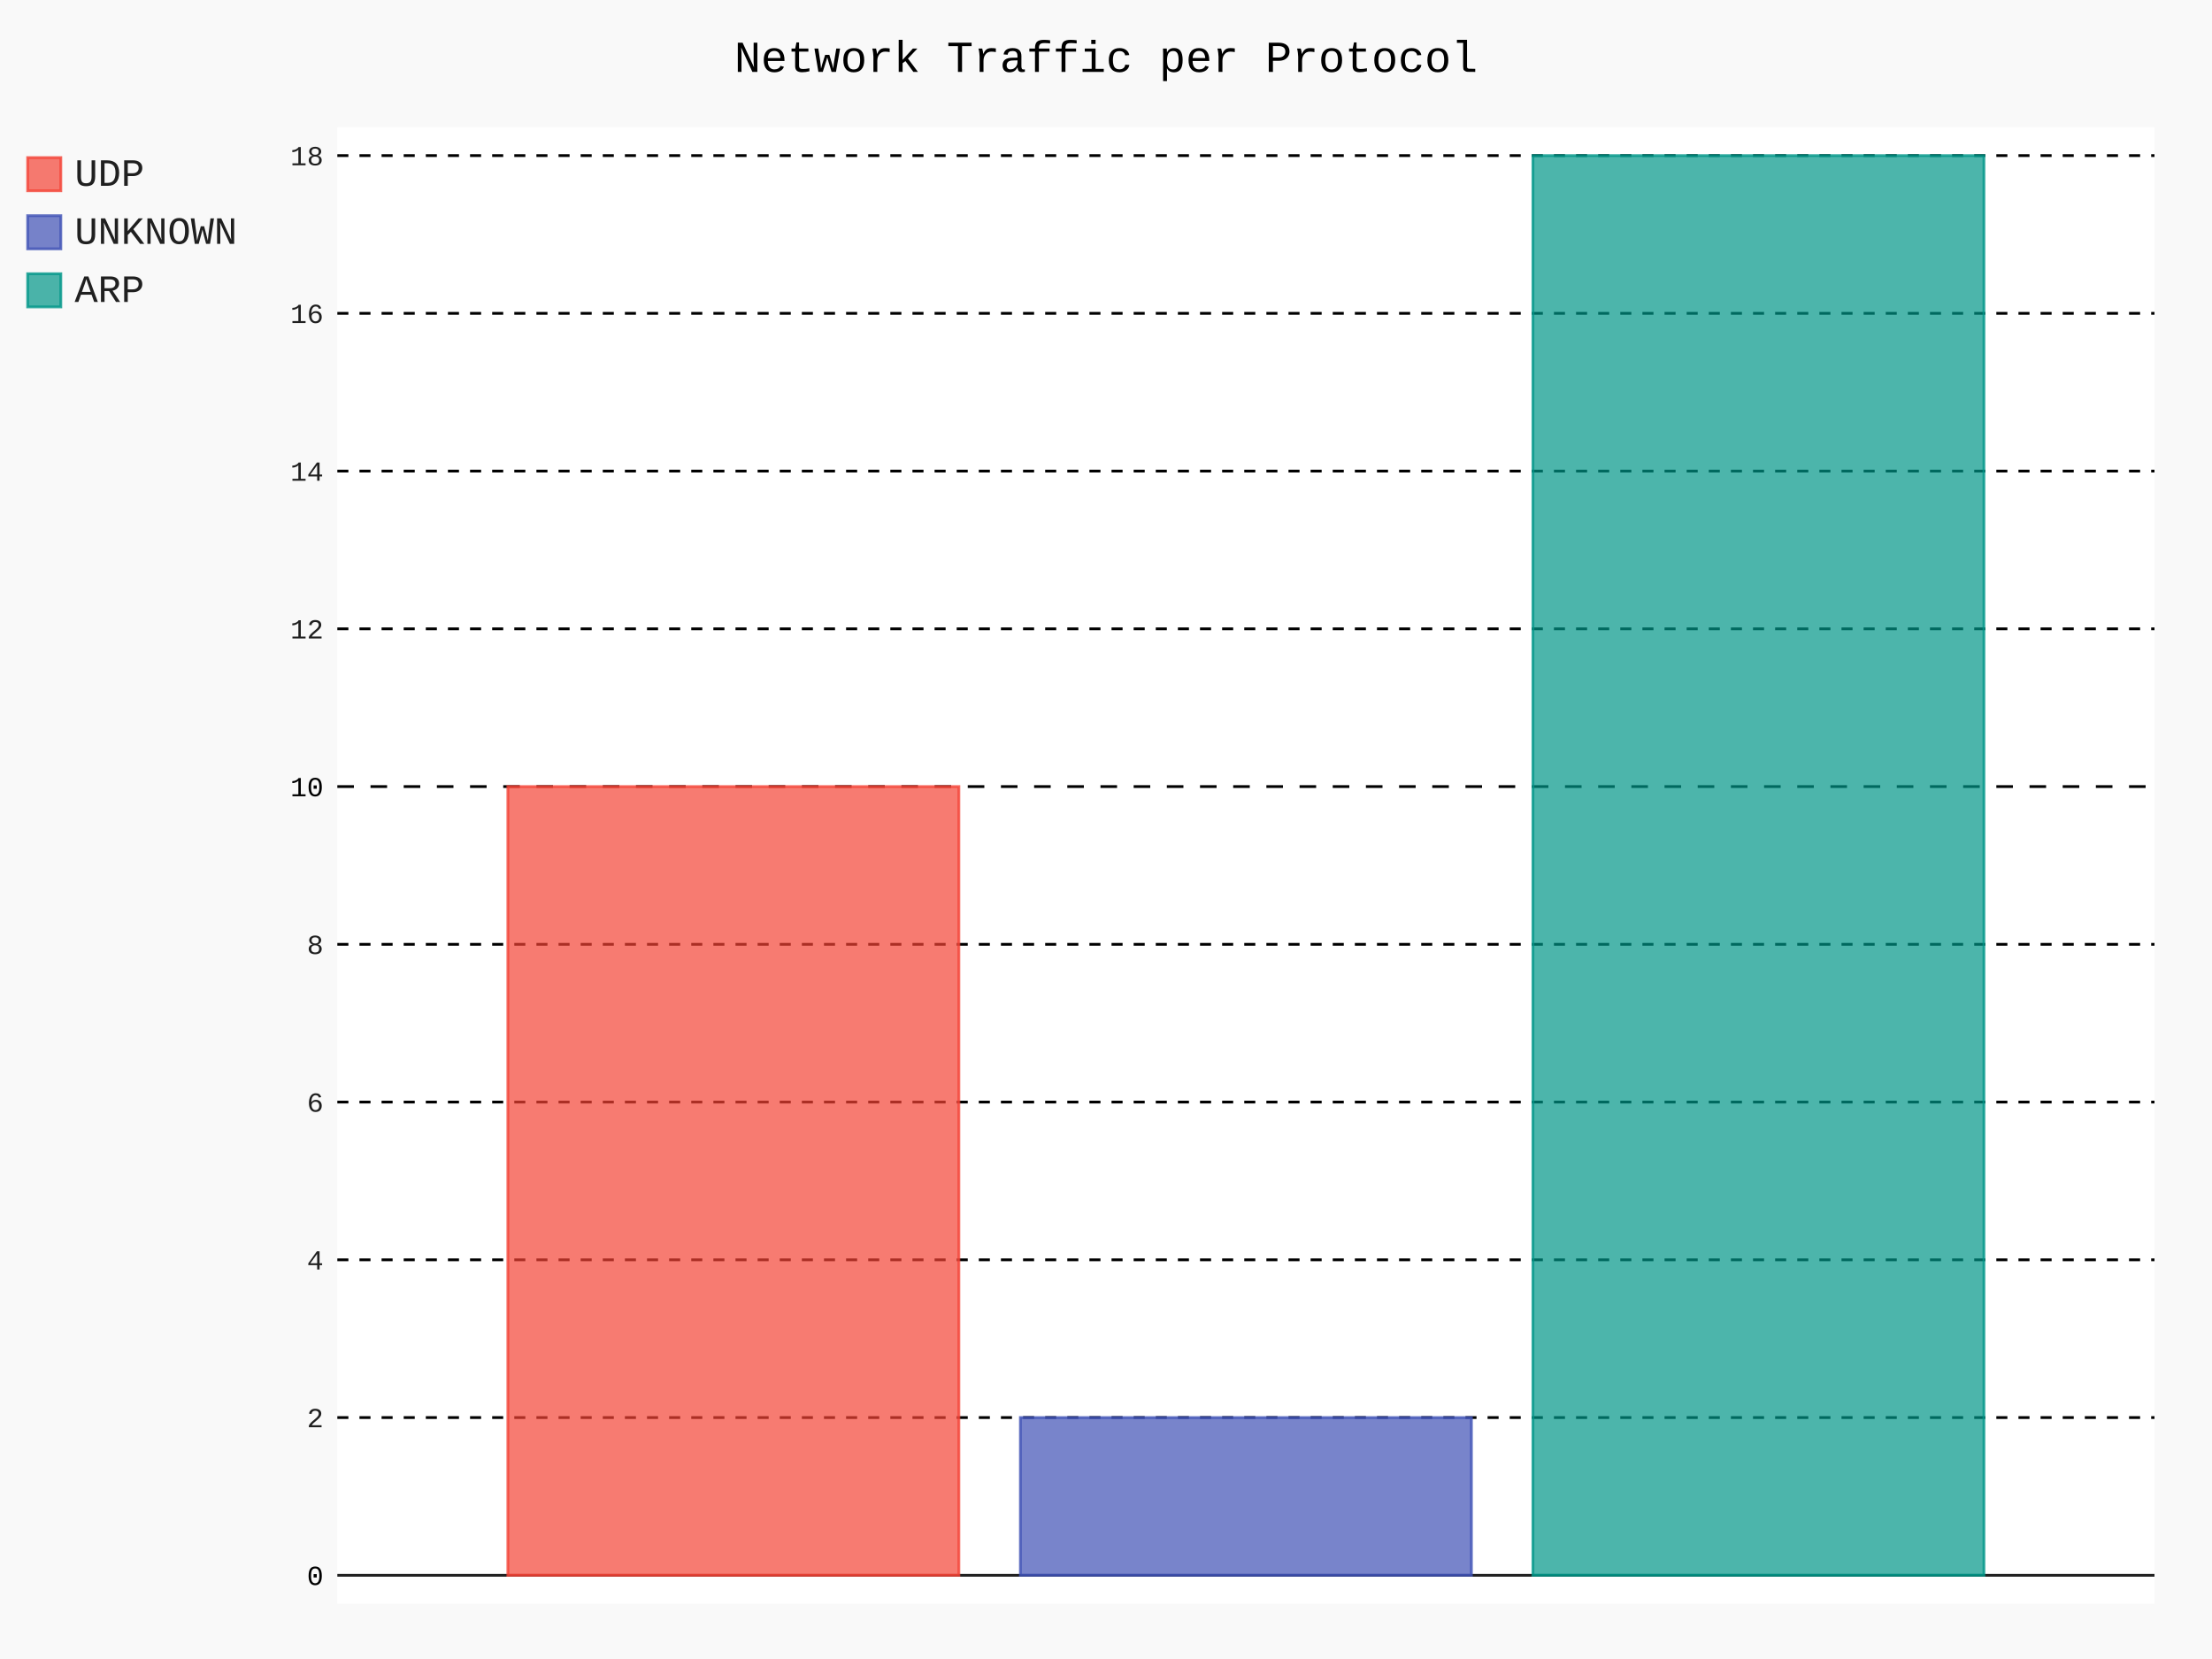
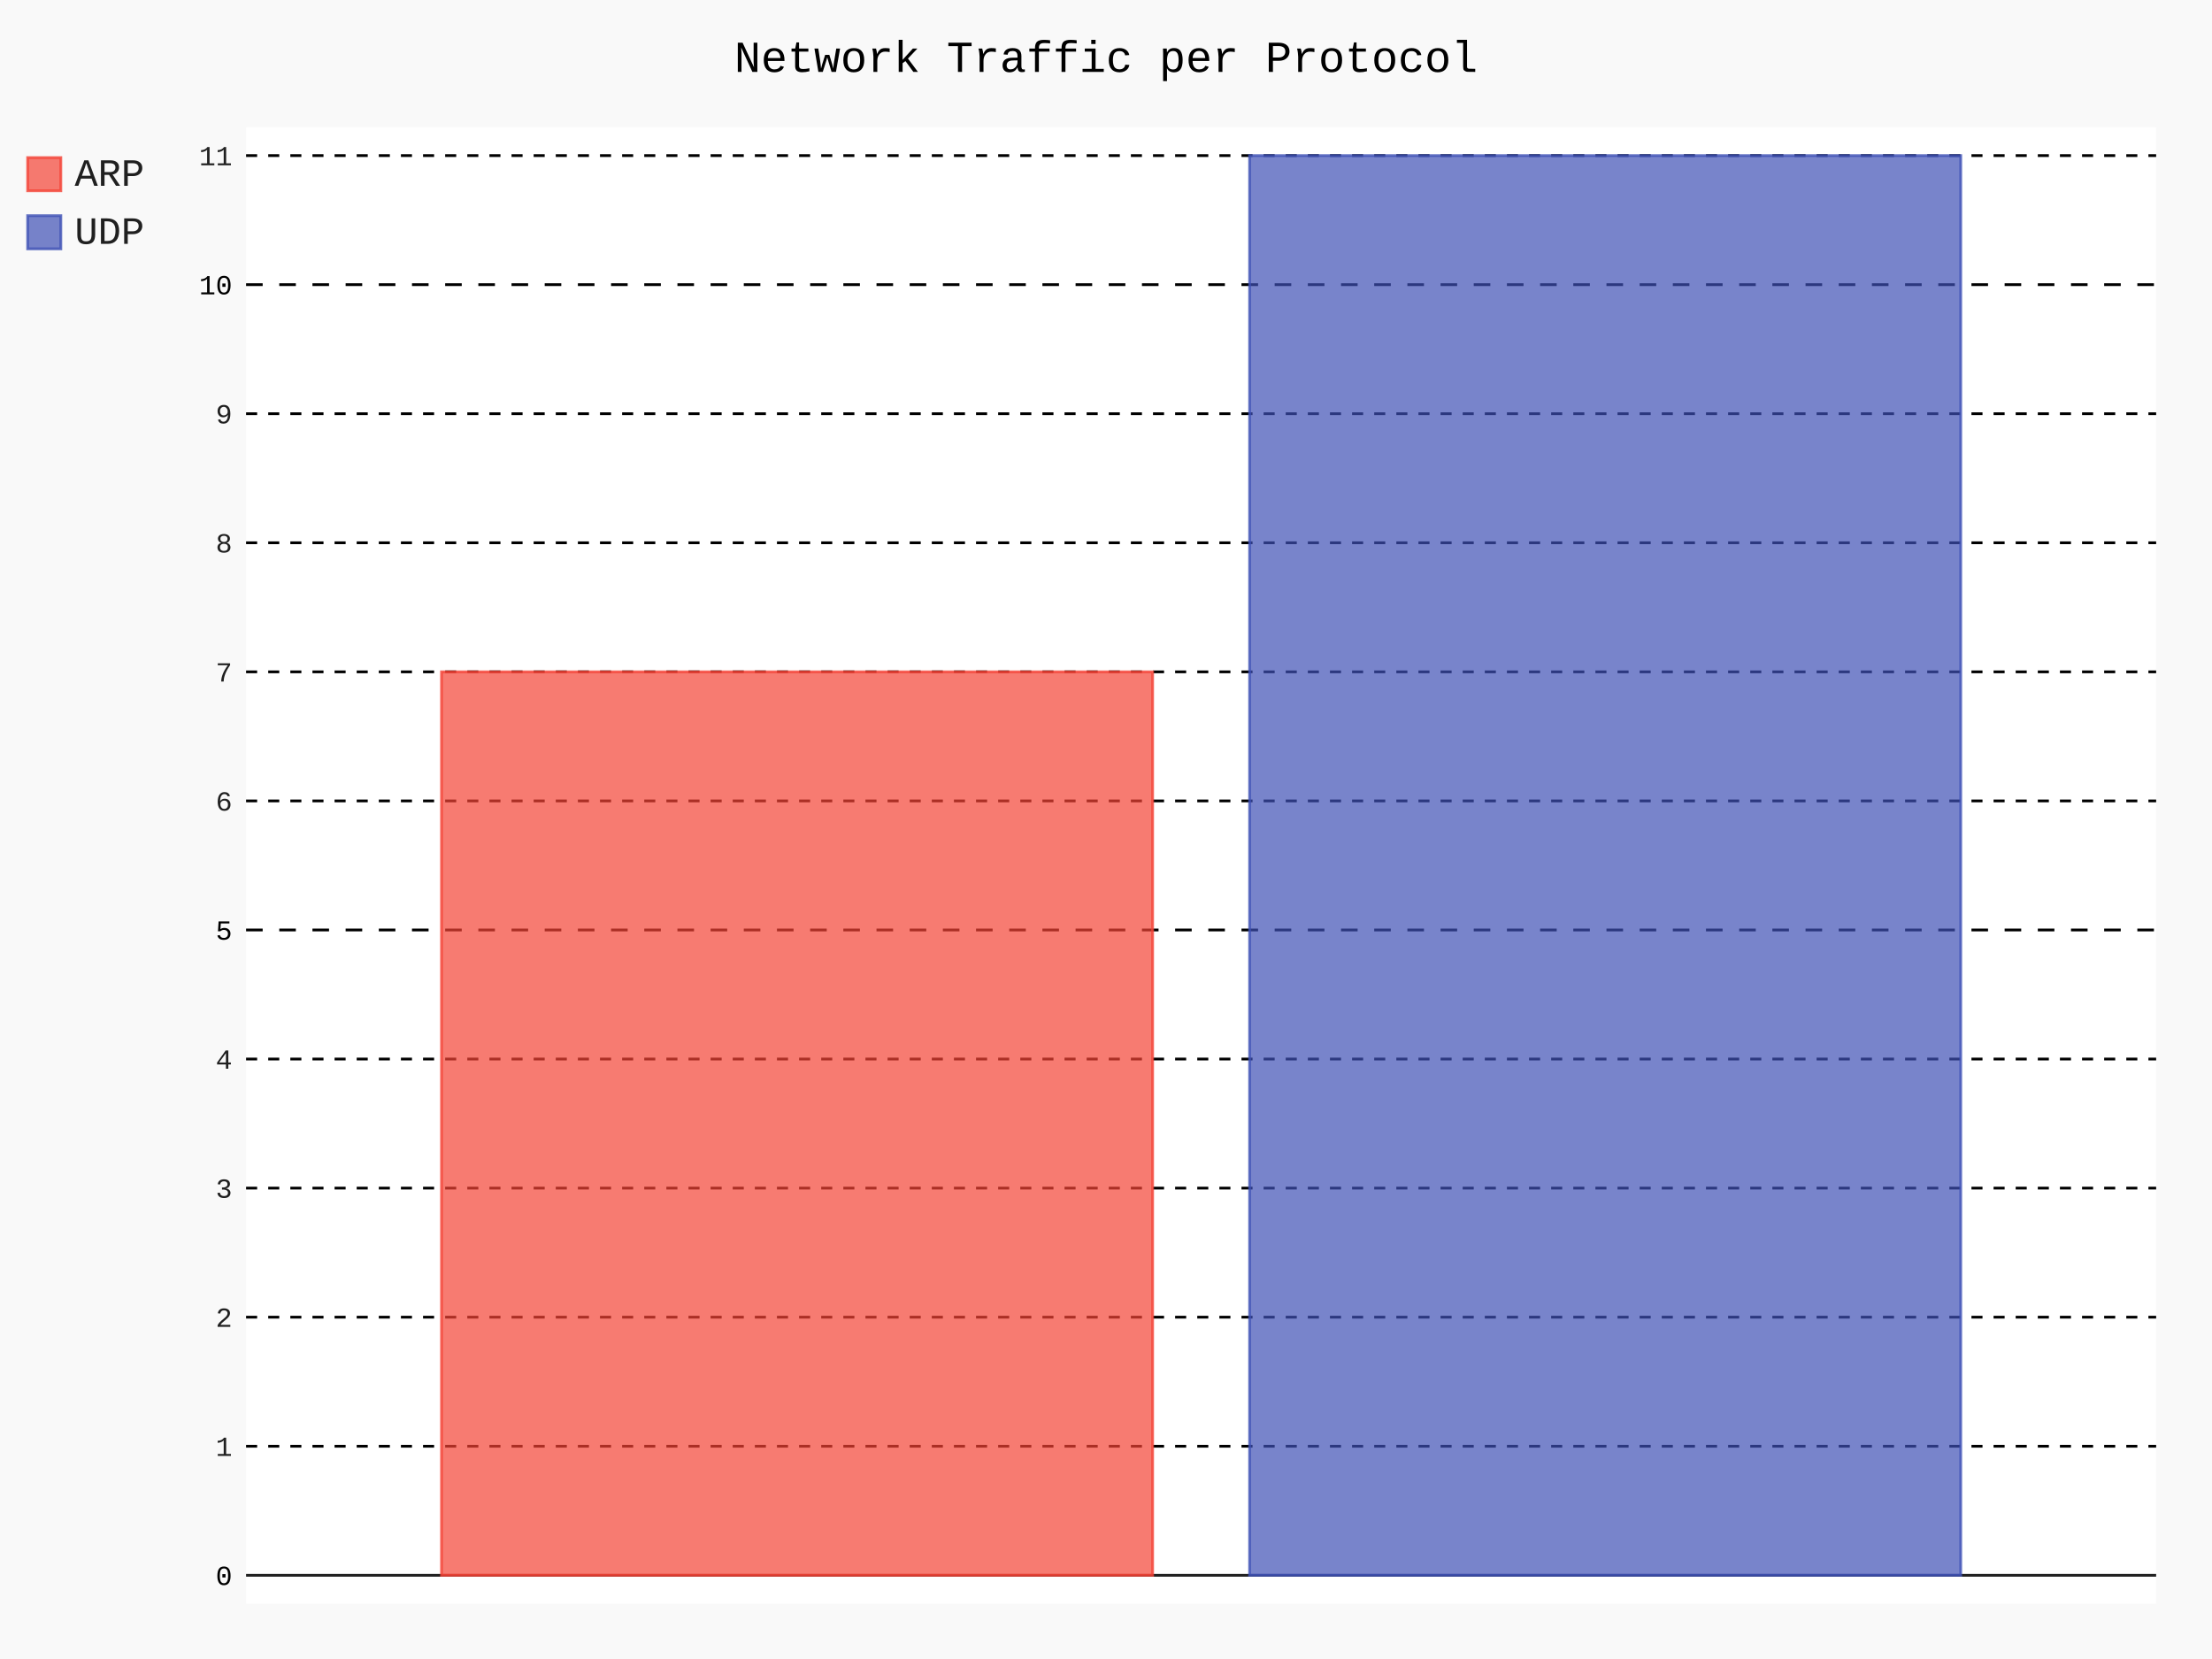
- <svg xmlns="http://www.w3.org/2000/svg" id="chart-94d55283-f554-4b05-9c9e-a68776d486fb" class="pygal-chart" viewBox="0 0 800 600">
+ <svg xmlns="http://www.w3.org/2000/svg" id="chart-f9252aae-7177-4cb1-92ff-c40a94a2dbd6" class="pygal-chart" viewBox="0 0 800 600">
  <defs>
-     <style type="text/css">#chart-94d55283-f554-4b05-9c9e-a68776d486fb{-webkit-user-select:none;-webkit-font-smoothing:antialiased;font-family:Consolas,"Liberation Mono",Menlo,Courier,monospace}#chart-94d55283-f554-4b05-9c9e-a68776d486fb .title{font-family:Consolas,"Liberation Mono",Menlo,Courier,monospace;font-size:16px}#chart-94d55283-f554-4b05-9c9e-a68776d486fb .legends .legend text{font-family:Consolas,"Liberation Mono",Menlo,Courier,monospace;font-size:14px}#chart-94d55283-f554-4b05-9c9e-a68776d486fb .axis text{font-family:Consolas,"Liberation Mono",Menlo,Courier,monospace;font-size:10px}#chart-94d55283-f554-4b05-9c9e-a68776d486fb .axis text.major{font-family:Consolas,"Liberation Mono",Menlo,Courier,monospace;font-size:10px}#chart-94d55283-f554-4b05-9c9e-a68776d486fb .text-overlay text.value{font-family:Consolas,"Liberation Mono",Menlo,Courier,monospace;font-size:16px}#chart-94d55283-f554-4b05-9c9e-a68776d486fb .text-overlay text.label{font-family:Consolas,"Liberation Mono",Menlo,Courier,monospace;font-size:10px}#chart-94d55283-f554-4b05-9c9e-a68776d486fb .tooltip{font-family:Consolas,"Liberation Mono",Menlo,Courier,monospace;font-size:14px}#chart-94d55283-f554-4b05-9c9e-a68776d486fb text.no_data{font-family:Consolas,"Liberation Mono",Menlo,Courier,monospace;font-size:64px}
- #chart-94d55283-f554-4b05-9c9e-a68776d486fb{background-color:rgba(249,249,249,1)}#chart-94d55283-f554-4b05-9c9e-a68776d486fb path,#chart-94d55283-f554-4b05-9c9e-a68776d486fb line,#chart-94d55283-f554-4b05-9c9e-a68776d486fb rect,#chart-94d55283-f554-4b05-9c9e-a68776d486fb circle{-webkit-transition:150ms;-moz-transition:150ms;transition:150ms}#chart-94d55283-f554-4b05-9c9e-a68776d486fb .graph &gt; .background{fill:rgba(249,249,249,1)}#chart-94d55283-f554-4b05-9c9e-a68776d486fb .plot &gt; .background{fill:rgba(255,255,255,1)}#chart-94d55283-f554-4b05-9c9e-a68776d486fb .graph{fill:rgba(0,0,0,.87)}#chart-94d55283-f554-4b05-9c9e-a68776d486fb text.no_data{fill:rgba(0,0,0,1)}#chart-94d55283-f554-4b05-9c9e-a68776d486fb .title{fill:rgba(0,0,0,1)}#chart-94d55283-f554-4b05-9c9e-a68776d486fb .legends .legend text{fill:rgba(0,0,0,.87)}#chart-94d55283-f554-4b05-9c9e-a68776d486fb .legends .legend:hover text{fill:rgba(0,0,0,1)}#chart-94d55283-f554-4b05-9c9e-a68776d486fb .axis .line{stroke:rgba(0,0,0,1)}#chart-94d55283-f554-4b05-9c9e-a68776d486fb .axis .guide.line{stroke:rgba(0,0,0,.54)}#chart-94d55283-f554-4b05-9c9e-a68776d486fb .axis .major.line{stroke:rgba(0,0,0,.87)}#chart-94d55283-f554-4b05-9c9e-a68776d486fb .axis text.major{fill:rgba(0,0,0,1)}#chart-94d55283-f554-4b05-9c9e-a68776d486fb .axis.y .guides:hover .guide.line,#chart-94d55283-f554-4b05-9c9e-a68776d486fb .line-graph .axis.x .guides:hover .guide.line,#chart-94d55283-f554-4b05-9c9e-a68776d486fb .stackedline-graph .axis.x .guides:hover .guide.line,#chart-94d55283-f554-4b05-9c9e-a68776d486fb .xy-graph .axis.x .guides:hover .guide.line{stroke:rgba(0,0,0,1)}#chart-94d55283-f554-4b05-9c9e-a68776d486fb .axis .guides:hover text{fill:rgba(0,0,0,1)}#chart-94d55283-f554-4b05-9c9e-a68776d486fb .reactive{fill-opacity:.7;stroke-opacity:.8;stroke-width:1}#chart-94d55283-f554-4b05-9c9e-a68776d486fb .ci{stroke:rgba(0,0,0,.87)}#chart-94d55283-f554-4b05-9c9e-a68776d486fb .reactive.active,#chart-94d55283-f554-4b05-9c9e-a68776d486fb .active .reactive{fill-opacity:.8;stroke-opacity:.9;stroke-width:4}#chart-94d55283-f554-4b05-9c9e-a68776d486fb .ci .reactive.active{stroke-width:1.5}#chart-94d55283-f554-4b05-9c9e-a68776d486fb .series text{fill:rgba(0,0,0,1)}#chart-94d55283-f554-4b05-9c9e-a68776d486fb .tooltip rect{fill:rgba(255,255,255,1);stroke:rgba(0,0,0,1);-webkit-transition:opacity 150ms;-moz-transition:opacity 150ms;transition:opacity 150ms}#chart-94d55283-f554-4b05-9c9e-a68776d486fb .tooltip .label{fill:rgba(0,0,0,.87)}#chart-94d55283-f554-4b05-9c9e-a68776d486fb .tooltip .label{fill:rgba(0,0,0,.87)}#chart-94d55283-f554-4b05-9c9e-a68776d486fb .tooltip .legend{font-size:.8em;fill:rgba(0,0,0,.54)}#chart-94d55283-f554-4b05-9c9e-a68776d486fb .tooltip .x_label{font-size:.6em;fill:rgba(0,0,0,1)}#chart-94d55283-f554-4b05-9c9e-a68776d486fb .tooltip .xlink{font-size:.5em;text-decoration:underline}#chart-94d55283-f554-4b05-9c9e-a68776d486fb .tooltip .value{font-size:1.5em}#chart-94d55283-f554-4b05-9c9e-a68776d486fb .bound{font-size:.5em}#chart-94d55283-f554-4b05-9c9e-a68776d486fb .max-value{font-size:.75em;fill:rgba(0,0,0,.54)}#chart-94d55283-f554-4b05-9c9e-a68776d486fb .map-element{fill:rgba(255,255,255,1);stroke:rgba(0,0,0,.54) !important}#chart-94d55283-f554-4b05-9c9e-a68776d486fb .map-element .reactive{fill-opacity:inherit;stroke-opacity:inherit}#chart-94d55283-f554-4b05-9c9e-a68776d486fb .color-0,#chart-94d55283-f554-4b05-9c9e-a68776d486fb .color-0 a:visited{stroke:#F44336;fill:#F44336}#chart-94d55283-f554-4b05-9c9e-a68776d486fb .color-1,#chart-94d55283-f554-4b05-9c9e-a68776d486fb .color-1 a:visited{stroke:#3F51B5;fill:#3F51B5}#chart-94d55283-f554-4b05-9c9e-a68776d486fb .color-2,#chart-94d55283-f554-4b05-9c9e-a68776d486fb .color-2 a:visited{stroke:#009688;fill:#009688}#chart-94d55283-f554-4b05-9c9e-a68776d486fb .text-overlay .color-0 text{fill:black}#chart-94d55283-f554-4b05-9c9e-a68776d486fb .text-overlay .color-1 text{fill:black}#chart-94d55283-f554-4b05-9c9e-a68776d486fb .text-overlay .color-2 text{fill:black}
- #chart-94d55283-f554-4b05-9c9e-a68776d486fb text.no_data{text-anchor:middle}#chart-94d55283-f554-4b05-9c9e-a68776d486fb .guide.line{fill:none}#chart-94d55283-f554-4b05-9c9e-a68776d486fb .centered{text-anchor:middle}#chart-94d55283-f554-4b05-9c9e-a68776d486fb .title{text-anchor:middle}#chart-94d55283-f554-4b05-9c9e-a68776d486fb .legends .legend text{fill-opacity:1}#chart-94d55283-f554-4b05-9c9e-a68776d486fb .axis.x text{text-anchor:middle}#chart-94d55283-f554-4b05-9c9e-a68776d486fb .axis.x:not(.web) text[transform]{text-anchor:start}#chart-94d55283-f554-4b05-9c9e-a68776d486fb .axis.x:not(.web) text[transform].backwards{text-anchor:end}#chart-94d55283-f554-4b05-9c9e-a68776d486fb .axis.y text{text-anchor:end}#chart-94d55283-f554-4b05-9c9e-a68776d486fb .axis.y text[transform].backwards{text-anchor:start}#chart-94d55283-f554-4b05-9c9e-a68776d486fb .axis.y2 text{text-anchor:start}#chart-94d55283-f554-4b05-9c9e-a68776d486fb .axis.y2 text[transform].backwards{text-anchor:end}#chart-94d55283-f554-4b05-9c9e-a68776d486fb .axis .guide.line{stroke-dasharray:4,4;stroke:black}#chart-94d55283-f554-4b05-9c9e-a68776d486fb .axis .major.guide.line{stroke-dasharray:6,6;stroke:black}#chart-94d55283-f554-4b05-9c9e-a68776d486fb .horizontal .axis.y .guide.line,#chart-94d55283-f554-4b05-9c9e-a68776d486fb .horizontal .axis.y2 .guide.line,#chart-94d55283-f554-4b05-9c9e-a68776d486fb .vertical .axis.x .guide.line{opacity:0}#chart-94d55283-f554-4b05-9c9e-a68776d486fb .horizontal .axis.always_show .guide.line,#chart-94d55283-f554-4b05-9c9e-a68776d486fb .vertical .axis.always_show .guide.line{opacity:1 !important}#chart-94d55283-f554-4b05-9c9e-a68776d486fb .axis.y .guides:hover .guide.line,#chart-94d55283-f554-4b05-9c9e-a68776d486fb .axis.y2 .guides:hover .guide.line,#chart-94d55283-f554-4b05-9c9e-a68776d486fb .axis.x .guides:hover .guide.line{opacity:1}#chart-94d55283-f554-4b05-9c9e-a68776d486fb .axis .guides:hover text{opacity:1}#chart-94d55283-f554-4b05-9c9e-a68776d486fb .nofill{fill:none}#chart-94d55283-f554-4b05-9c9e-a68776d486fb .subtle-fill{fill-opacity:.2}#chart-94d55283-f554-4b05-9c9e-a68776d486fb .dot{stroke-width:1px;fill-opacity:1;stroke-opacity:1}#chart-94d55283-f554-4b05-9c9e-a68776d486fb .dot.active{stroke-width:5px}#chart-94d55283-f554-4b05-9c9e-a68776d486fb .dot.negative{fill:transparent}#chart-94d55283-f554-4b05-9c9e-a68776d486fb text,#chart-94d55283-f554-4b05-9c9e-a68776d486fb tspan{stroke:none !important}#chart-94d55283-f554-4b05-9c9e-a68776d486fb .series text.active{opacity:1}#chart-94d55283-f554-4b05-9c9e-a68776d486fb .tooltip rect{fill-opacity:.95;stroke-width:.5}#chart-94d55283-f554-4b05-9c9e-a68776d486fb .tooltip text{fill-opacity:1}#chart-94d55283-f554-4b05-9c9e-a68776d486fb .showable{visibility:hidden}#chart-94d55283-f554-4b05-9c9e-a68776d486fb .showable.shown{visibility:visible}#chart-94d55283-f554-4b05-9c9e-a68776d486fb .gauge-background{fill:rgba(229,229,229,1);stroke:none}#chart-94d55283-f554-4b05-9c9e-a68776d486fb .bg-lines{stroke:rgba(249,249,249,1);stroke-width:2px}</style>
+     <style type="text/css">#chart-f9252aae-7177-4cb1-92ff-c40a94a2dbd6{-webkit-user-select:none;-webkit-font-smoothing:antialiased;font-family:Consolas,"Liberation Mono",Menlo,Courier,monospace}#chart-f9252aae-7177-4cb1-92ff-c40a94a2dbd6 .title{font-family:Consolas,"Liberation Mono",Menlo,Courier,monospace;font-size:16px}#chart-f9252aae-7177-4cb1-92ff-c40a94a2dbd6 .legends .legend text{font-family:Consolas,"Liberation Mono",Menlo,Courier,monospace;font-size:14px}#chart-f9252aae-7177-4cb1-92ff-c40a94a2dbd6 .axis text{font-family:Consolas,"Liberation Mono",Menlo,Courier,monospace;font-size:10px}#chart-f9252aae-7177-4cb1-92ff-c40a94a2dbd6 .axis text.major{font-family:Consolas,"Liberation Mono",Menlo,Courier,monospace;font-size:10px}#chart-f9252aae-7177-4cb1-92ff-c40a94a2dbd6 .text-overlay text.value{font-family:Consolas,"Liberation Mono",Menlo,Courier,monospace;font-size:16px}#chart-f9252aae-7177-4cb1-92ff-c40a94a2dbd6 .text-overlay text.label{font-family:Consolas,"Liberation Mono",Menlo,Courier,monospace;font-size:10px}#chart-f9252aae-7177-4cb1-92ff-c40a94a2dbd6 .tooltip{font-family:Consolas,"Liberation Mono",Menlo,Courier,monospace;font-size:14px}#chart-f9252aae-7177-4cb1-92ff-c40a94a2dbd6 text.no_data{font-family:Consolas,"Liberation Mono",Menlo,Courier,monospace;font-size:64px}
+ #chart-f9252aae-7177-4cb1-92ff-c40a94a2dbd6{background-color:rgba(249,249,249,1)}#chart-f9252aae-7177-4cb1-92ff-c40a94a2dbd6 path,#chart-f9252aae-7177-4cb1-92ff-c40a94a2dbd6 line,#chart-f9252aae-7177-4cb1-92ff-c40a94a2dbd6 rect,#chart-f9252aae-7177-4cb1-92ff-c40a94a2dbd6 circle{-webkit-transition:150ms;-moz-transition:150ms;transition:150ms}#chart-f9252aae-7177-4cb1-92ff-c40a94a2dbd6 .graph &gt; .background{fill:rgba(249,249,249,1)}#chart-f9252aae-7177-4cb1-92ff-c40a94a2dbd6 .plot &gt; .background{fill:rgba(255,255,255,1)}#chart-f9252aae-7177-4cb1-92ff-c40a94a2dbd6 .graph{fill:rgba(0,0,0,.87)}#chart-f9252aae-7177-4cb1-92ff-c40a94a2dbd6 text.no_data{fill:rgba(0,0,0,1)}#chart-f9252aae-7177-4cb1-92ff-c40a94a2dbd6 .title{fill:rgba(0,0,0,1)}#chart-f9252aae-7177-4cb1-92ff-c40a94a2dbd6 .legends .legend text{fill:rgba(0,0,0,.87)}#chart-f9252aae-7177-4cb1-92ff-c40a94a2dbd6 .legends .legend:hover text{fill:rgba(0,0,0,1)}#chart-f9252aae-7177-4cb1-92ff-c40a94a2dbd6 .axis .line{stroke:rgba(0,0,0,1)}#chart-f9252aae-7177-4cb1-92ff-c40a94a2dbd6 .axis .guide.line{stroke:rgba(0,0,0,.54)}#chart-f9252aae-7177-4cb1-92ff-c40a94a2dbd6 .axis .major.line{stroke:rgba(0,0,0,.87)}#chart-f9252aae-7177-4cb1-92ff-c40a94a2dbd6 .axis text.major{fill:rgba(0,0,0,1)}#chart-f9252aae-7177-4cb1-92ff-c40a94a2dbd6 .axis.y .guides:hover .guide.line,#chart-f9252aae-7177-4cb1-92ff-c40a94a2dbd6 .line-graph .axis.x .guides:hover .guide.line,#chart-f9252aae-7177-4cb1-92ff-c40a94a2dbd6 .stackedline-graph .axis.x .guides:hover .guide.line,#chart-f9252aae-7177-4cb1-92ff-c40a94a2dbd6 .xy-graph .axis.x .guides:hover .guide.line{stroke:rgba(0,0,0,1)}#chart-f9252aae-7177-4cb1-92ff-c40a94a2dbd6 .axis .guides:hover text{fill:rgba(0,0,0,1)}#chart-f9252aae-7177-4cb1-92ff-c40a94a2dbd6 .reactive{fill-opacity:.7;stroke-opacity:.8;stroke-width:1}#chart-f9252aae-7177-4cb1-92ff-c40a94a2dbd6 .ci{stroke:rgba(0,0,0,.87)}#chart-f9252aae-7177-4cb1-92ff-c40a94a2dbd6 .reactive.active,#chart-f9252aae-7177-4cb1-92ff-c40a94a2dbd6 .active .reactive{fill-opacity:.8;stroke-opacity:.9;stroke-width:4}#chart-f9252aae-7177-4cb1-92ff-c40a94a2dbd6 .ci .reactive.active{stroke-width:1.5}#chart-f9252aae-7177-4cb1-92ff-c40a94a2dbd6 .series text{fill:rgba(0,0,0,1)}#chart-f9252aae-7177-4cb1-92ff-c40a94a2dbd6 .tooltip rect{fill:rgba(255,255,255,1);stroke:rgba(0,0,0,1);-webkit-transition:opacity 150ms;-moz-transition:opacity 150ms;transition:opacity 150ms}#chart-f9252aae-7177-4cb1-92ff-c40a94a2dbd6 .tooltip .label{fill:rgba(0,0,0,.87)}#chart-f9252aae-7177-4cb1-92ff-c40a94a2dbd6 .tooltip .label{fill:rgba(0,0,0,.87)}#chart-f9252aae-7177-4cb1-92ff-c40a94a2dbd6 .tooltip .legend{font-size:.8em;fill:rgba(0,0,0,.54)}#chart-f9252aae-7177-4cb1-92ff-c40a94a2dbd6 .tooltip .x_label{font-size:.6em;fill:rgba(0,0,0,1)}#chart-f9252aae-7177-4cb1-92ff-c40a94a2dbd6 .tooltip .xlink{font-size:.5em;text-decoration:underline}#chart-f9252aae-7177-4cb1-92ff-c40a94a2dbd6 .tooltip .value{font-size:1.5em}#chart-f9252aae-7177-4cb1-92ff-c40a94a2dbd6 .bound{font-size:.5em}#chart-f9252aae-7177-4cb1-92ff-c40a94a2dbd6 .max-value{font-size:.75em;fill:rgba(0,0,0,.54)}#chart-f9252aae-7177-4cb1-92ff-c40a94a2dbd6 .map-element{fill:rgba(255,255,255,1);stroke:rgba(0,0,0,.54) !important}#chart-f9252aae-7177-4cb1-92ff-c40a94a2dbd6 .map-element .reactive{fill-opacity:inherit;stroke-opacity:inherit}#chart-f9252aae-7177-4cb1-92ff-c40a94a2dbd6 .color-0,#chart-f9252aae-7177-4cb1-92ff-c40a94a2dbd6 .color-0 a:visited{stroke:#F44336;fill:#F44336}#chart-f9252aae-7177-4cb1-92ff-c40a94a2dbd6 .color-1,#chart-f9252aae-7177-4cb1-92ff-c40a94a2dbd6 .color-1 a:visited{stroke:#3F51B5;fill:#3F51B5}#chart-f9252aae-7177-4cb1-92ff-c40a94a2dbd6 .text-overlay .color-0 text{fill:black}#chart-f9252aae-7177-4cb1-92ff-c40a94a2dbd6 .text-overlay .color-1 text{fill:black}
+ #chart-f9252aae-7177-4cb1-92ff-c40a94a2dbd6 text.no_data{text-anchor:middle}#chart-f9252aae-7177-4cb1-92ff-c40a94a2dbd6 .guide.line{fill:none}#chart-f9252aae-7177-4cb1-92ff-c40a94a2dbd6 .centered{text-anchor:middle}#chart-f9252aae-7177-4cb1-92ff-c40a94a2dbd6 .title{text-anchor:middle}#chart-f9252aae-7177-4cb1-92ff-c40a94a2dbd6 .legends .legend text{fill-opacity:1}#chart-f9252aae-7177-4cb1-92ff-c40a94a2dbd6 .axis.x text{text-anchor:middle}#chart-f9252aae-7177-4cb1-92ff-c40a94a2dbd6 .axis.x:not(.web) text[transform]{text-anchor:start}#chart-f9252aae-7177-4cb1-92ff-c40a94a2dbd6 .axis.x:not(.web) text[transform].backwards{text-anchor:end}#chart-f9252aae-7177-4cb1-92ff-c40a94a2dbd6 .axis.y text{text-anchor:end}#chart-f9252aae-7177-4cb1-92ff-c40a94a2dbd6 .axis.y text[transform].backwards{text-anchor:start}#chart-f9252aae-7177-4cb1-92ff-c40a94a2dbd6 .axis.y2 text{text-anchor:start}#chart-f9252aae-7177-4cb1-92ff-c40a94a2dbd6 .axis.y2 text[transform].backwards{text-anchor:end}#chart-f9252aae-7177-4cb1-92ff-c40a94a2dbd6 .axis .guide.line{stroke-dasharray:4,4;stroke:black}#chart-f9252aae-7177-4cb1-92ff-c40a94a2dbd6 .axis .major.guide.line{stroke-dasharray:6,6;stroke:black}#chart-f9252aae-7177-4cb1-92ff-c40a94a2dbd6 .horizontal .axis.y .guide.line,#chart-f9252aae-7177-4cb1-92ff-c40a94a2dbd6 .horizontal .axis.y2 .guide.line,#chart-f9252aae-7177-4cb1-92ff-c40a94a2dbd6 .vertical .axis.x .guide.line{opacity:0}#chart-f9252aae-7177-4cb1-92ff-c40a94a2dbd6 .horizontal .axis.always_show .guide.line,#chart-f9252aae-7177-4cb1-92ff-c40a94a2dbd6 .vertical .axis.always_show .guide.line{opacity:1 !important}#chart-f9252aae-7177-4cb1-92ff-c40a94a2dbd6 .axis.y .guides:hover .guide.line,#chart-f9252aae-7177-4cb1-92ff-c40a94a2dbd6 .axis.y2 .guides:hover .guide.line,#chart-f9252aae-7177-4cb1-92ff-c40a94a2dbd6 .axis.x .guides:hover .guide.line{opacity:1}#chart-f9252aae-7177-4cb1-92ff-c40a94a2dbd6 .axis .guides:hover text{opacity:1}#chart-f9252aae-7177-4cb1-92ff-c40a94a2dbd6 .nofill{fill:none}#chart-f9252aae-7177-4cb1-92ff-c40a94a2dbd6 .subtle-fill{fill-opacity:.2}#chart-f9252aae-7177-4cb1-92ff-c40a94a2dbd6 .dot{stroke-width:1px;fill-opacity:1;stroke-opacity:1}#chart-f9252aae-7177-4cb1-92ff-c40a94a2dbd6 .dot.active{stroke-width:5px}#chart-f9252aae-7177-4cb1-92ff-c40a94a2dbd6 .dot.negative{fill:transparent}#chart-f9252aae-7177-4cb1-92ff-c40a94a2dbd6 text,#chart-f9252aae-7177-4cb1-92ff-c40a94a2dbd6 tspan{stroke:none !important}#chart-f9252aae-7177-4cb1-92ff-c40a94a2dbd6 .series text.active{opacity:1}#chart-f9252aae-7177-4cb1-92ff-c40a94a2dbd6 .tooltip rect{fill-opacity:.95;stroke-width:.5}#chart-f9252aae-7177-4cb1-92ff-c40a94a2dbd6 .tooltip text{fill-opacity:1}#chart-f9252aae-7177-4cb1-92ff-c40a94a2dbd6 .showable{visibility:hidden}#chart-f9252aae-7177-4cb1-92ff-c40a94a2dbd6 .showable.shown{visibility:visible}#chart-f9252aae-7177-4cb1-92ff-c40a94a2dbd6 .gauge-background{fill:rgba(229,229,229,1);stroke:none}#chart-f9252aae-7177-4cb1-92ff-c40a94a2dbd6 .bg-lines{stroke:rgba(249,249,249,1);stroke-width:2px}</style>
  </defs>
  <g class="graph bar-graph vertical">
    <rect x="0" y="0" width="800" height="600" class="background" />
-     <g transform="translate(122, 46)" class="plot">
-       <rect x="0" y="0" width="657.2" height="534" class="background" />
+     <g transform="translate(89, 46)" class="plot">
+       <rect x="0" y="0" width="690.8" height="534" class="background" />
      <g class="axis y always_show">
        <g class="guides">
-           <path d="M0 523.731 h657.2" class="axis major line" />
+           <path d="M0 523.731 h690.8" class="axis major line" />
          <text x="-5" y="527.231" class="major">0</text>
        </g>
        <g class="guides">
-           <path d="M0 466.679 h657.2" class="guide line" />
-           <text x="-5" y="470.179" class="">2</text>
+           <path d="M0 477.052 h690.8" class="guide line" />
+           <text x="-5" y="480.552" class="">1</text>
        </g>
        <g class="guides">
-           <path d="M0 409.628 h657.2" class="guide line" />
-           <text x="-5" y="413.128" class="">4</text>
+           <path d="M0 430.374 h690.8" class="guide line" />
+           <text x="-5" y="433.874" class="">2</text>
        </g>
        <g class="guides">
-           <path d="M0 352.577 h657.2" class="guide line" />
-           <text x="-5" y="356.077" class="">6</text>
+           <path d="M0 383.696 h690.8" class="guide line" />
+           <text x="-5" y="387.196" class="">3</text>
        </g>
        <g class="guides">
-           <path d="M0 295.526 h657.2" class="guide line" />
-           <text x="-5" y="299.026" class="">8</text>
+           <path d="M0 337.017 h690.8" class="guide line" />
+           <text x="-5" y="340.517" class="">4</text>
        </g>
        <g class="guides">
-           <path d="M0 238.474 h657.2" class="major guide line" />
-           <text x="-5" y="241.974" class="major">10</text>
+           <path d="M0 290.339 h690.8" class="major guide line" />
+           <text x="-5" y="293.839" class="major">5</text>
        </g>
        <g class="guides">
-           <path d="M0 181.423 h657.2" class="guide line" />
-           <text x="-5" y="184.923" class="">12</text>
+           <path d="M0 243.661 h690.8" class="guide line" />
+           <text x="-5" y="247.161" class="">6</text>
        </g>
        <g class="guides">
-           <path d="M0 124.372 h657.2" class="guide line" />
-           <text x="-5" y="127.872" class="">14</text>
+           <path d="M0 196.983 h690.8" class="guide line" />
+           <text x="-5" y="200.483" class="">7</text>
        </g>
        <g class="guides">
-           <path d="M0 67.321 h657.2" class="guide line" />
-           <text x="-5" y="70.821" class="">16</text>
+           <path d="M0 150.304 h690.8" class="guide line" />
+           <text x="-5" y="153.804" class="">8</text>
        </g>
        <g class="guides">
-           <path d="M0 10.269 h657.2" class="guide line" />
-           <text x="-5" y="13.769" class="">18</text>
+           <path d="M0 103.626 h690.8" class="guide line" />
+           <text x="-5" y="107.126" class="">9</text>
+         </g>
+         <g class="guides">
+           <path d="M0 56.948 h690.8" class="major guide line" />
+           <text x="-5" y="60.448" class="major">10</text>
+         </g>
+         <g class="guides">
+           <path d="M0 10.269 h690.8" class="guide line" />
+           <text x="-5" y="13.769" class="">11</text>
        </g>
      </g>
      <g class="series serie-0 color-0">
        <g class="bars">
          <g class="bar">
-             <rect x="61.676" y="238.474" rx="0" ry="0" width="163.12" height="285.256" class="rect reactive tooltip-trigger" />
+             <rect x="70.674" y="196.983" rx="0" ry="0" width="257.19" height="326.748" class="rect reactive tooltip-trigger" />
          </g>
        </g>
      </g>
      <g class="series serie-1 color-1">
        <g class="bars">
          <g class="bar">
-             <rect x="247.04" y="466.679" rx="0" ry="0" width="163.12" height="57.051" class="rect reactive tooltip-trigger" />
-           </g>
-         </g>
-       </g>
-       <g class="series serie-2 color-2">
-         <g class="bars">
-           <g class="bar">
-             <rect x="432.404" y="10.269" rx="0" ry="0" width="163.12" height="513.462" class="rect reactive tooltip-trigger" />
+             <rect x="362.936" y="10.269" rx="0" ry="0" width="257.19" height="513.462" class="rect reactive tooltip-trigger" />
          </g>
        </g>
      </g>
    </g>
    <g class="titles">
      <text x="400.0" y="26" class="title plot_title">Network Traffic per Protocol</text>
    </g>
-     <g transform="translate(122, 46)" class="plot overlay">
+     <g transform="translate(89, 46)" class="plot overlay">
      <g class="series serie-0 color-0" />
      <g class="series serie-1 color-1" />
-       <g class="series serie-2 color-2" />
    </g>
-     <g transform="translate(122, 46)" class="plot text-overlay">
+     <g transform="translate(89, 46)" class="plot text-overlay">
      <g class="series serie-0 color-0" />
      <g class="series serie-1 color-1" />
-       <g class="series serie-2 color-2" />
    </g>
-     <g transform="translate(122, 46)" class="plot tooltip-overlay">
+     <g transform="translate(89, 46)" class="plot tooltip-overlay">
      <g transform="translate(0 0)" style="opacity: 0" class="tooltip">
        <rect rx="0" ry="0" width="0" height="0" class="tooltip-box" />
        <g class="text" />
      </g>
    </g>
    <g transform="translate(10, 56)" class="legends">
      <g id="activate-serie-0" class="legend reactive activate-serie">
        <rect x="0.0" y="1.0" width="12" height="12" class="color-0 reactive" />
-         <text x="17.0" y="11.2">UDP</text>
+         <text x="17.0" y="11.2">ARP</text>
      </g>
      <g id="activate-serie-1" class="legend reactive activate-serie">
        <rect x="0.0" y="22.0" width="12" height="12" class="color-1 reactive" />
-         <text x="17.0" y="32.2">UNKNOWN</text>
-       </g>
-       <g id="activate-serie-2" class="legend reactive activate-serie">
-         <rect x="0.0" y="43.0" width="12" height="12" class="color-2 reactive" />
-         <text x="17.0" y="53.2">ARP</text>
+         <text x="17.0" y="32.2">UDP</text>
      </g>
    </g>
    <g transform="translate(790, 56)" class="legends" />
  </g>
</svg>
